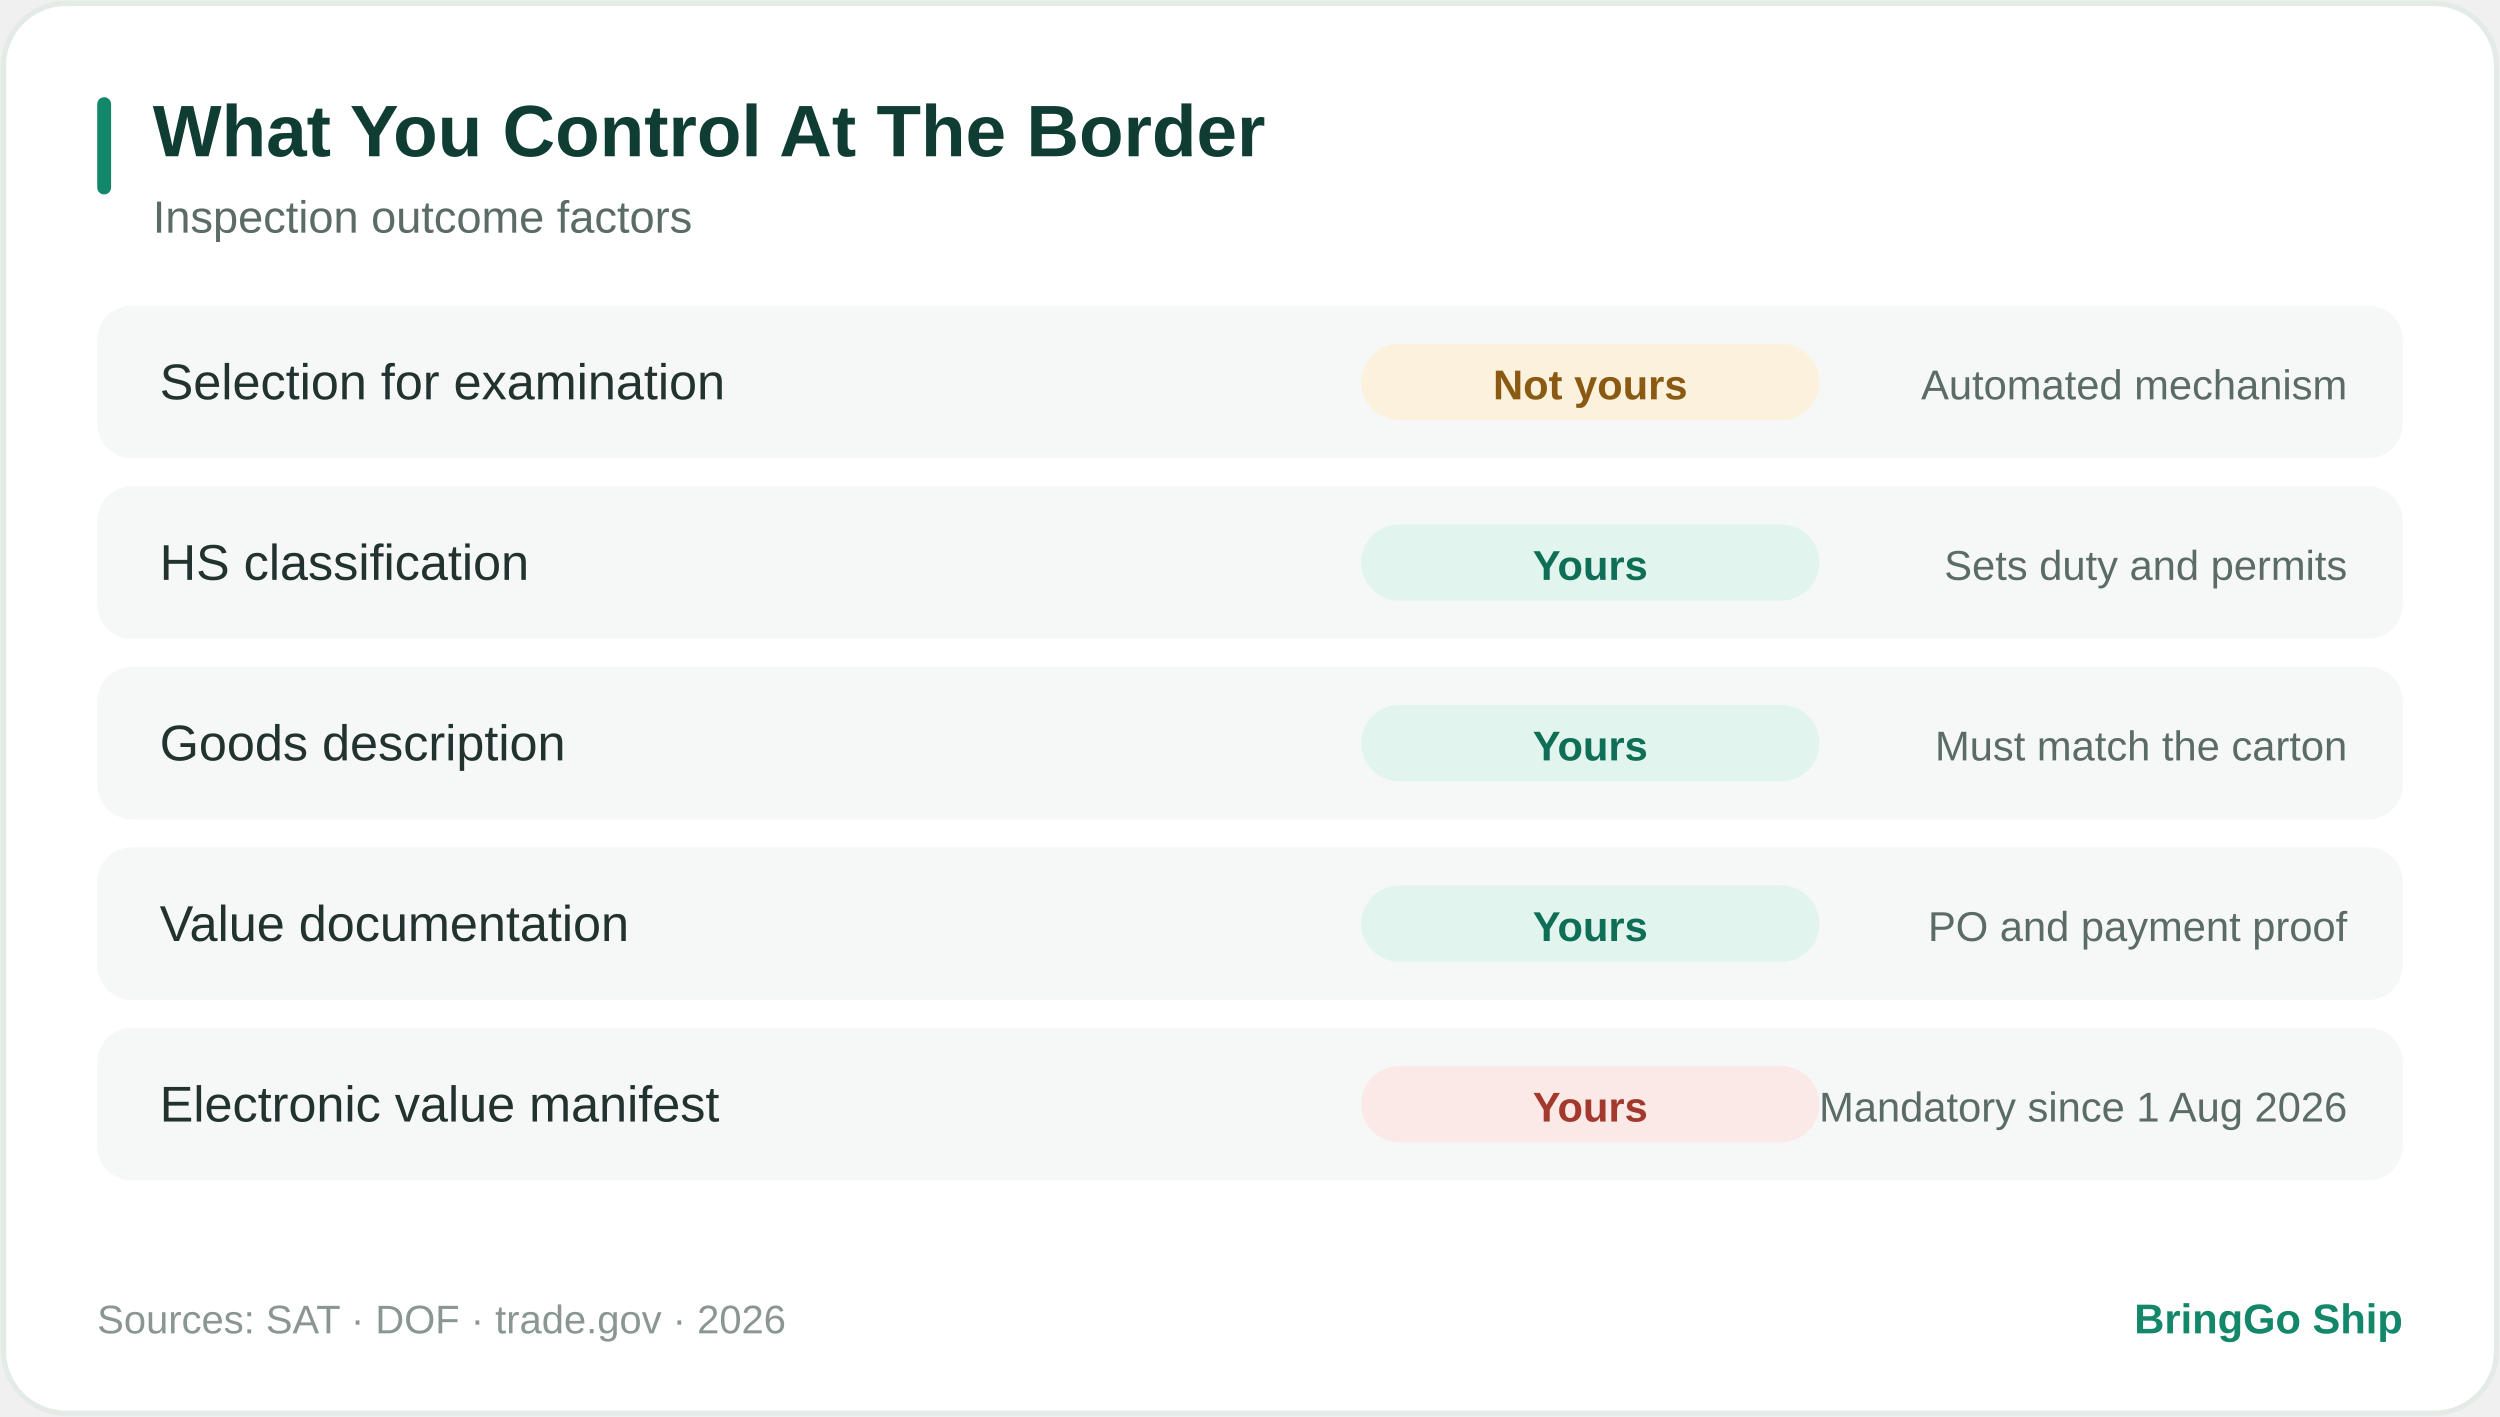
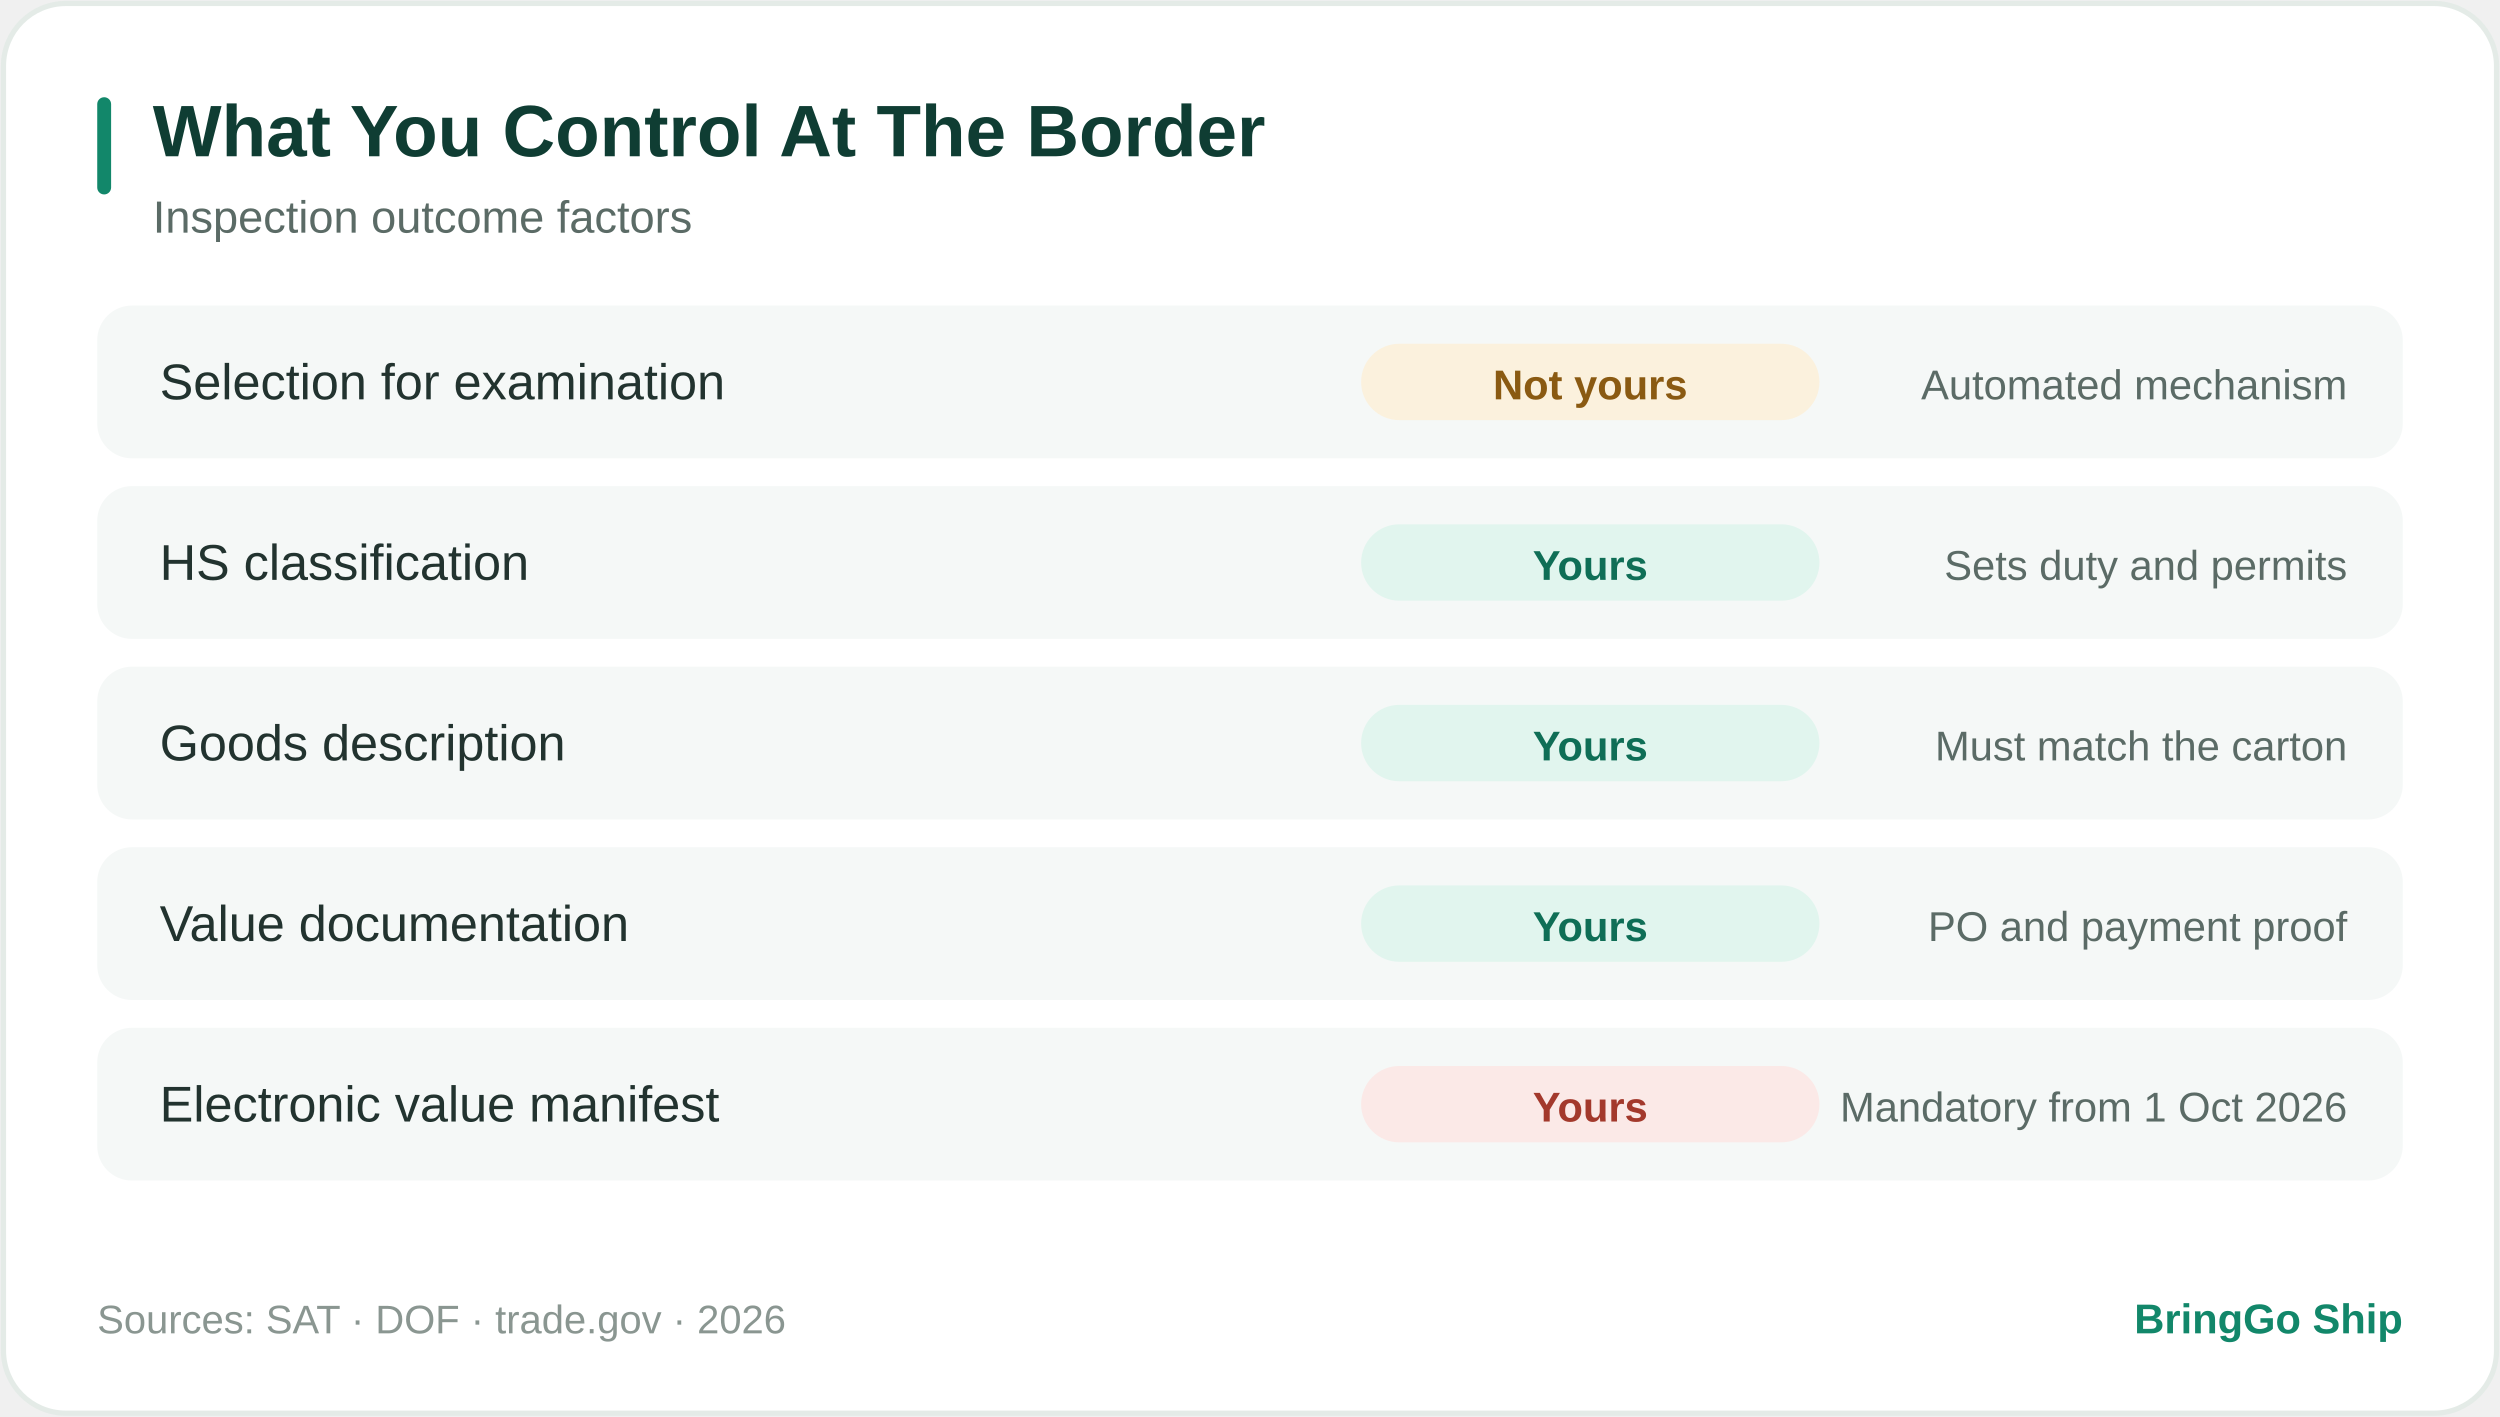
<svg xmlns="http://www.w3.org/2000/svg" width="720" height="408" viewBox="0 0 720 408" role="img">
  <style>
text{font-family:Arial,Helvetica,sans-serif}
.card{fill:#ffffff;stroke:#e4ebe7;stroke-width:1.5}
.row{fill:#f5f8f7}.pill{fill:#E1F5EE}.hi{fill:#1f9d5f}.mut{fill:#eef1f0}
.acc{fill:#12876A}.circ{fill:#12876A}.rd{fill:#fbe9e7}.am{fill:#fbf1dd}.tl{fill:#E1F5EE}.ln{stroke:#dbe6e1}
.tt{fill:#0F3D33;font-weight:bold}.ts{fill:#5b6b66}.tl2{fill:#22332f}
.tv{fill:#0F6E56;font-weight:bold}.tm{fill:#5b6b66;font-weight:bold}.tw{fill:#ffffff;font-weight:bold}
.tf{fill:#8a9691}.tb{fill:#12876A;font-weight:bold}.big{fill:#0F3D33;font-weight:bold}
.trd{fill:#a3392c;font-weight:bold}.tam{fill:#8a5a12;font-weight:bold}.ttl{fill:#0F6E56;font-weight:bold}
@media (prefers-color-scheme:dark){
.card{fill:#16211e;stroke:#2c3a35}
.row{fill:#1d2b27}.pill{fill:#123a2e}.hi{fill:#1f9d5f}.mut{fill:#28352f}
.acc{fill:#2fae7e}.circ{fill:#2fae7e}.rd{fill:#3a201c}.am{fill:#352a15}.tl{fill:#123a2e}
.tt{fill:#d7f2e6}.ts{fill:#8fa79d}.tl2{fill:#cfe0d9}
.tv{fill:#6fe0b0}.tm{fill:#9db3a9}.tw{fill:#ffffff}
.tf{fill:#6d8279}.tb{fill:#57d3a3}.big{fill:#d7f2e6}
.trd{fill:#f0a99e}.tam{fill:#e6c281}.ttl{fill:#6fe0b0}.ln{stroke:#31423c}}
</style>
  <rect x="1" y="1" width="718" height="406" rx="18" class="card" />
  <rect x="28" y="28" width="4" height="28" rx="2" class="acc" />
  <text x="44" y="45" font-size="21" class="tt">What You Control At The Border</text>
  <text x="44" y="67" font-size="13" class="ts">Inspection outcome factors</text>
  <g transform="translate(0,88)">
    <rect x="28" y="0" width="664" height="44" rx="10" class="row" />
    <text x="46" y="27" font-size="14.5" class="tl2">Selection for examination</text>
    <rect x="392" y="11" width="132" height="22" rx="11" class="am" />
    <text x="458" y="27" text-anchor="middle" font-size="12" class="tam">Not yours</text>
    <text x="676" y="27" text-anchor="end" font-size="12" class="ts">Automated mechanism</text>
    <rect x="28" y="52" width="664" height="44" rx="10" class="row" />
    <text x="46" y="79" font-size="14.5" class="tl2">HS classification</text>
    <rect x="392" y="63" width="132" height="22" rx="11" class="tl" />
    <text x="458" y="79" text-anchor="middle" font-size="12" class="ttl">Yours</text>
    <text x="676" y="79" text-anchor="end" font-size="12" class="ts">Sets duty and permits</text>
    <rect x="28" y="104" width="664" height="44" rx="10" class="row" />
    <text x="46" y="131" font-size="14.5" class="tl2">Goods description</text>
    <rect x="392" y="115" width="132" height="22" rx="11" class="tl" />
    <text x="458" y="131" text-anchor="middle" font-size="12" class="ttl">Yours</text>
    <text x="676" y="131" text-anchor="end" font-size="12" class="ts">Must match the carton</text>
    <rect x="28" y="156" width="664" height="44" rx="10" class="row" />
    <text x="46" y="183" font-size="14.5" class="tl2">Value documentation</text>
    <rect x="392" y="167" width="132" height="22" rx="11" class="tl" />
    <text x="458" y="183" text-anchor="middle" font-size="12" class="ttl">Yours</text>
    <text x="676" y="183" text-anchor="end" font-size="12" class="ts">PO and payment proof</text>
    <rect x="28" y="208" width="664" height="44" rx="10" class="row" />
    <text x="46" y="235" font-size="14.5" class="tl2">Electronic value manifest</text>
    <rect x="392" y="219" width="132" height="22" rx="11" class="rd" />
    <text x="458" y="235" text-anchor="middle" font-size="12" class="trd">Yours</text>
-     <text x="676" y="235" text-anchor="end" font-size="12" class="ts">Mandatory since 1 Aug 2026</text>
+     <text x="676" y="235" text-anchor="end" font-size="12" class="ts">Mandatory from 1 Oct 2026</text>
  </g>
  <text x="28" y="384" font-size="11.5" class="tf">Sources: SAT · DOF · trade.gov · 2026</text>
  <text x="692" y="384" text-anchor="end" font-size="12" class="tb">BringGo Ship</text>
</svg>
